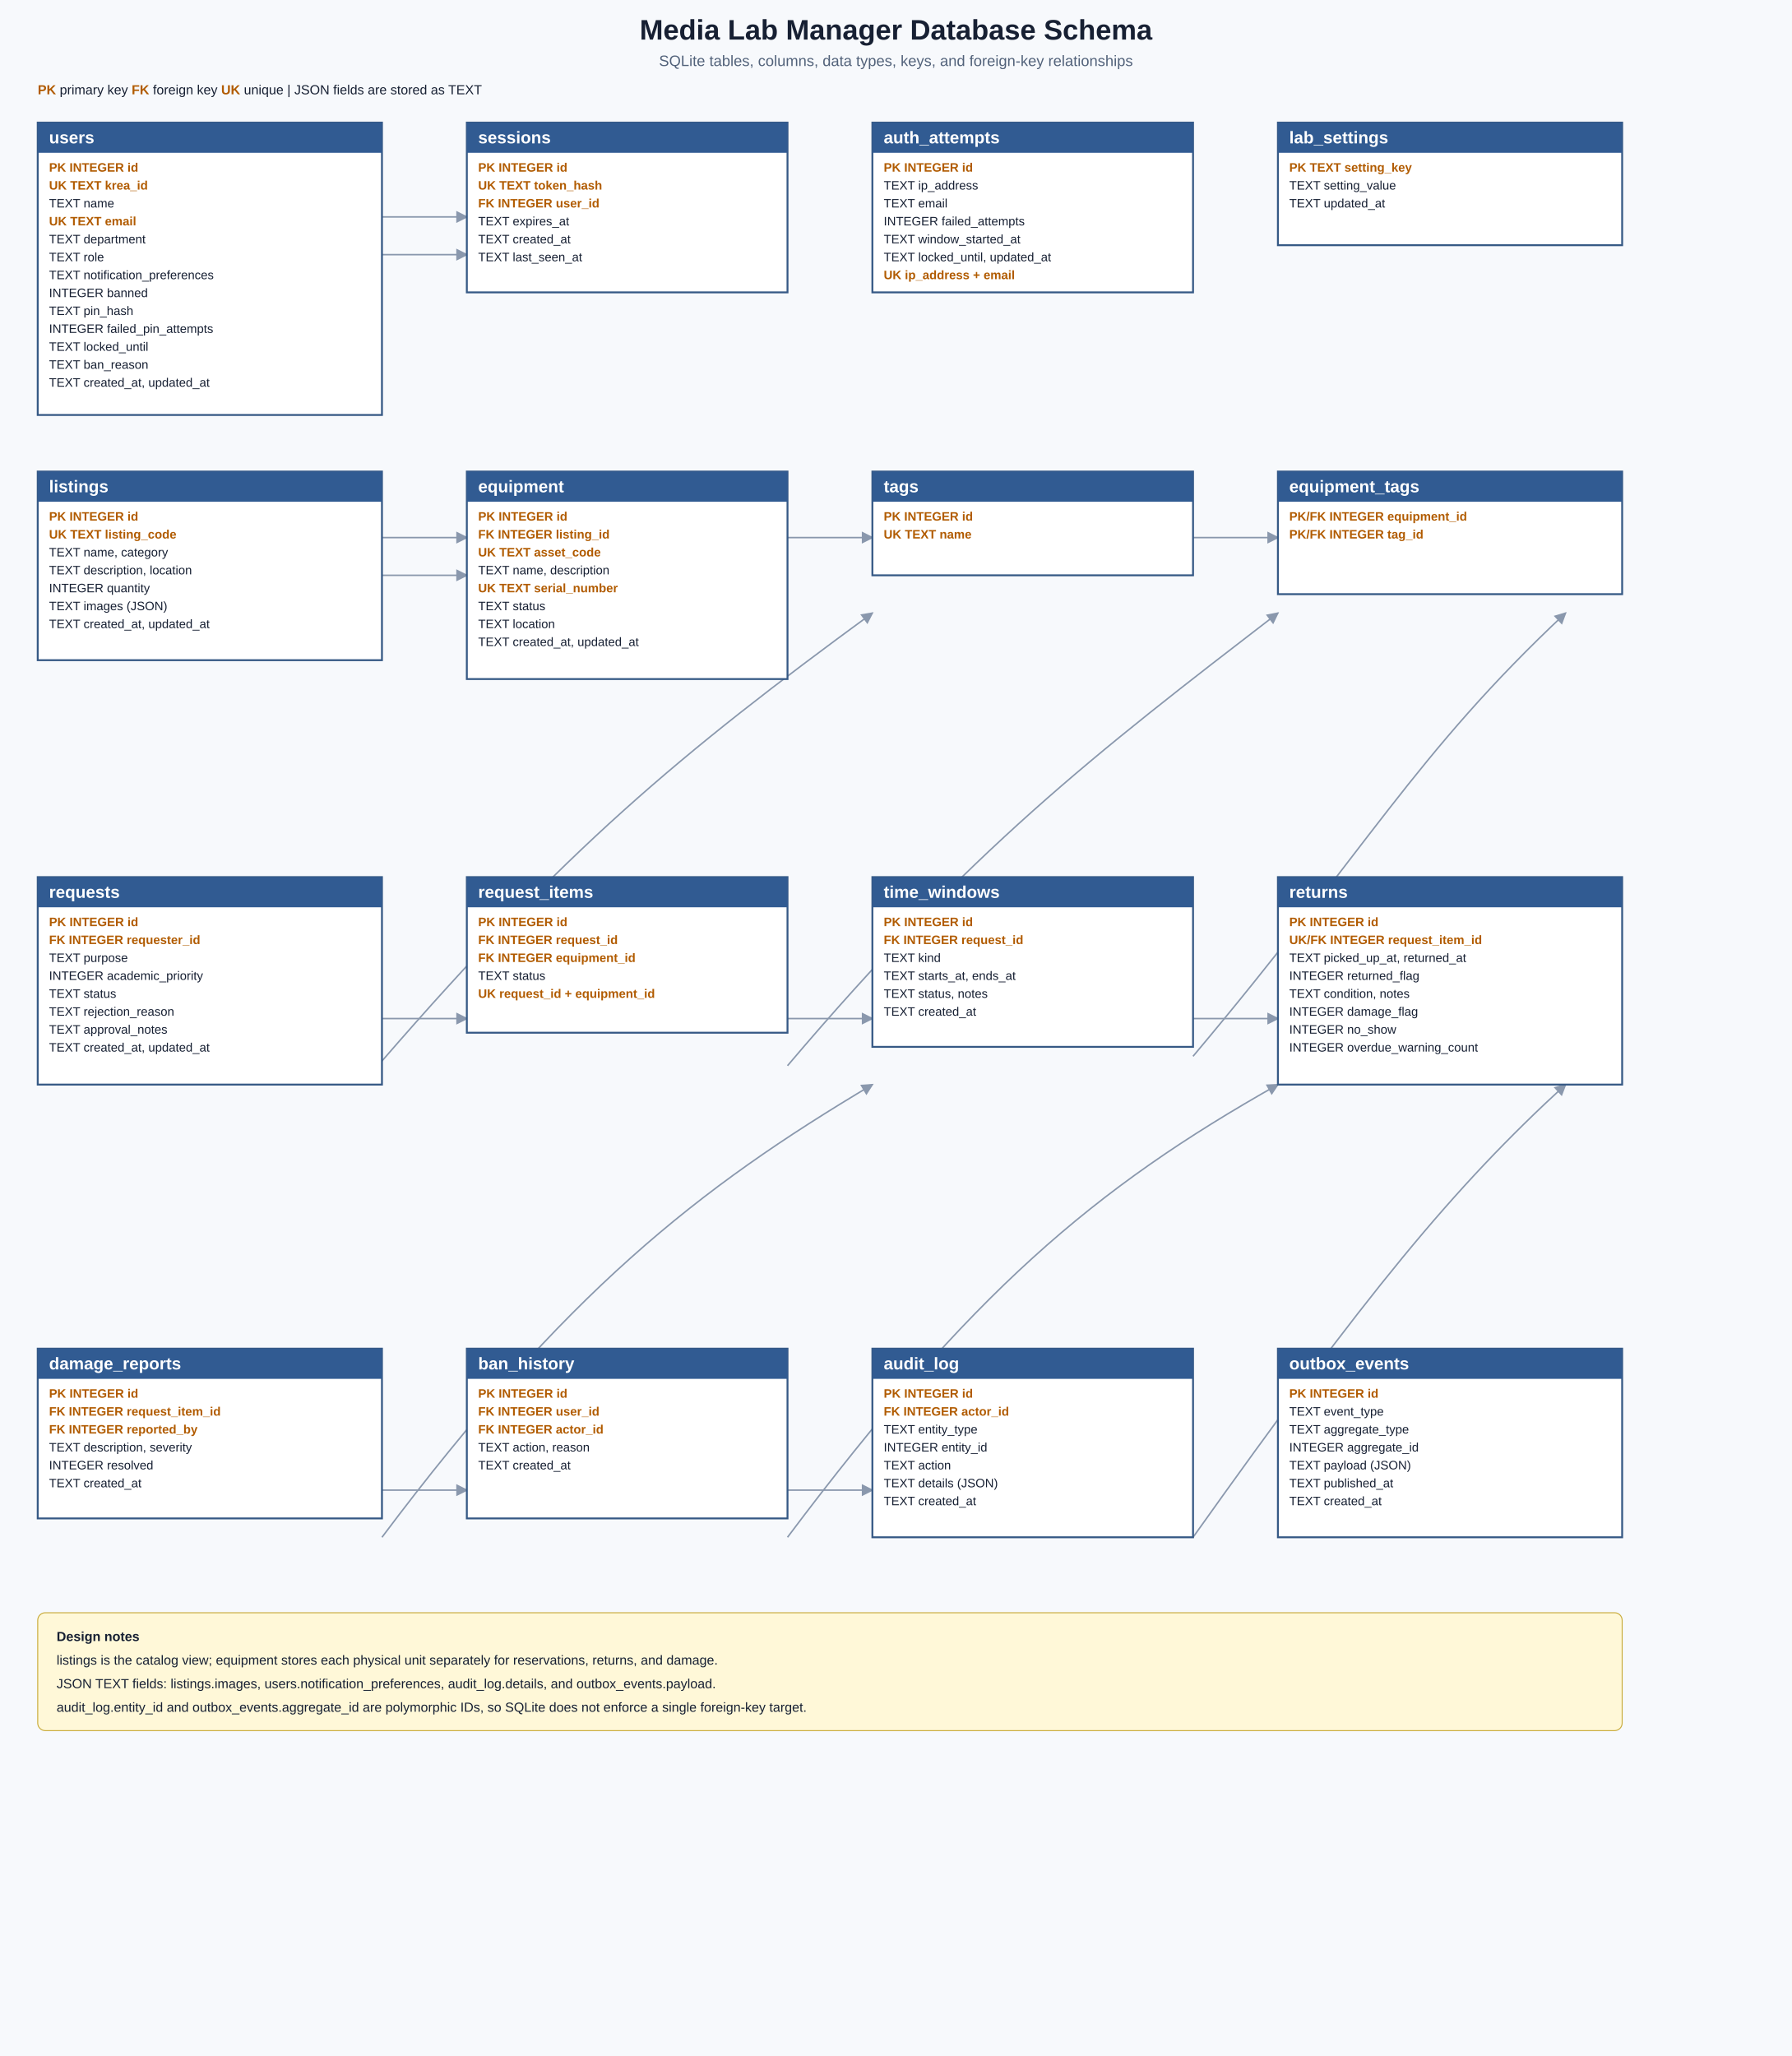
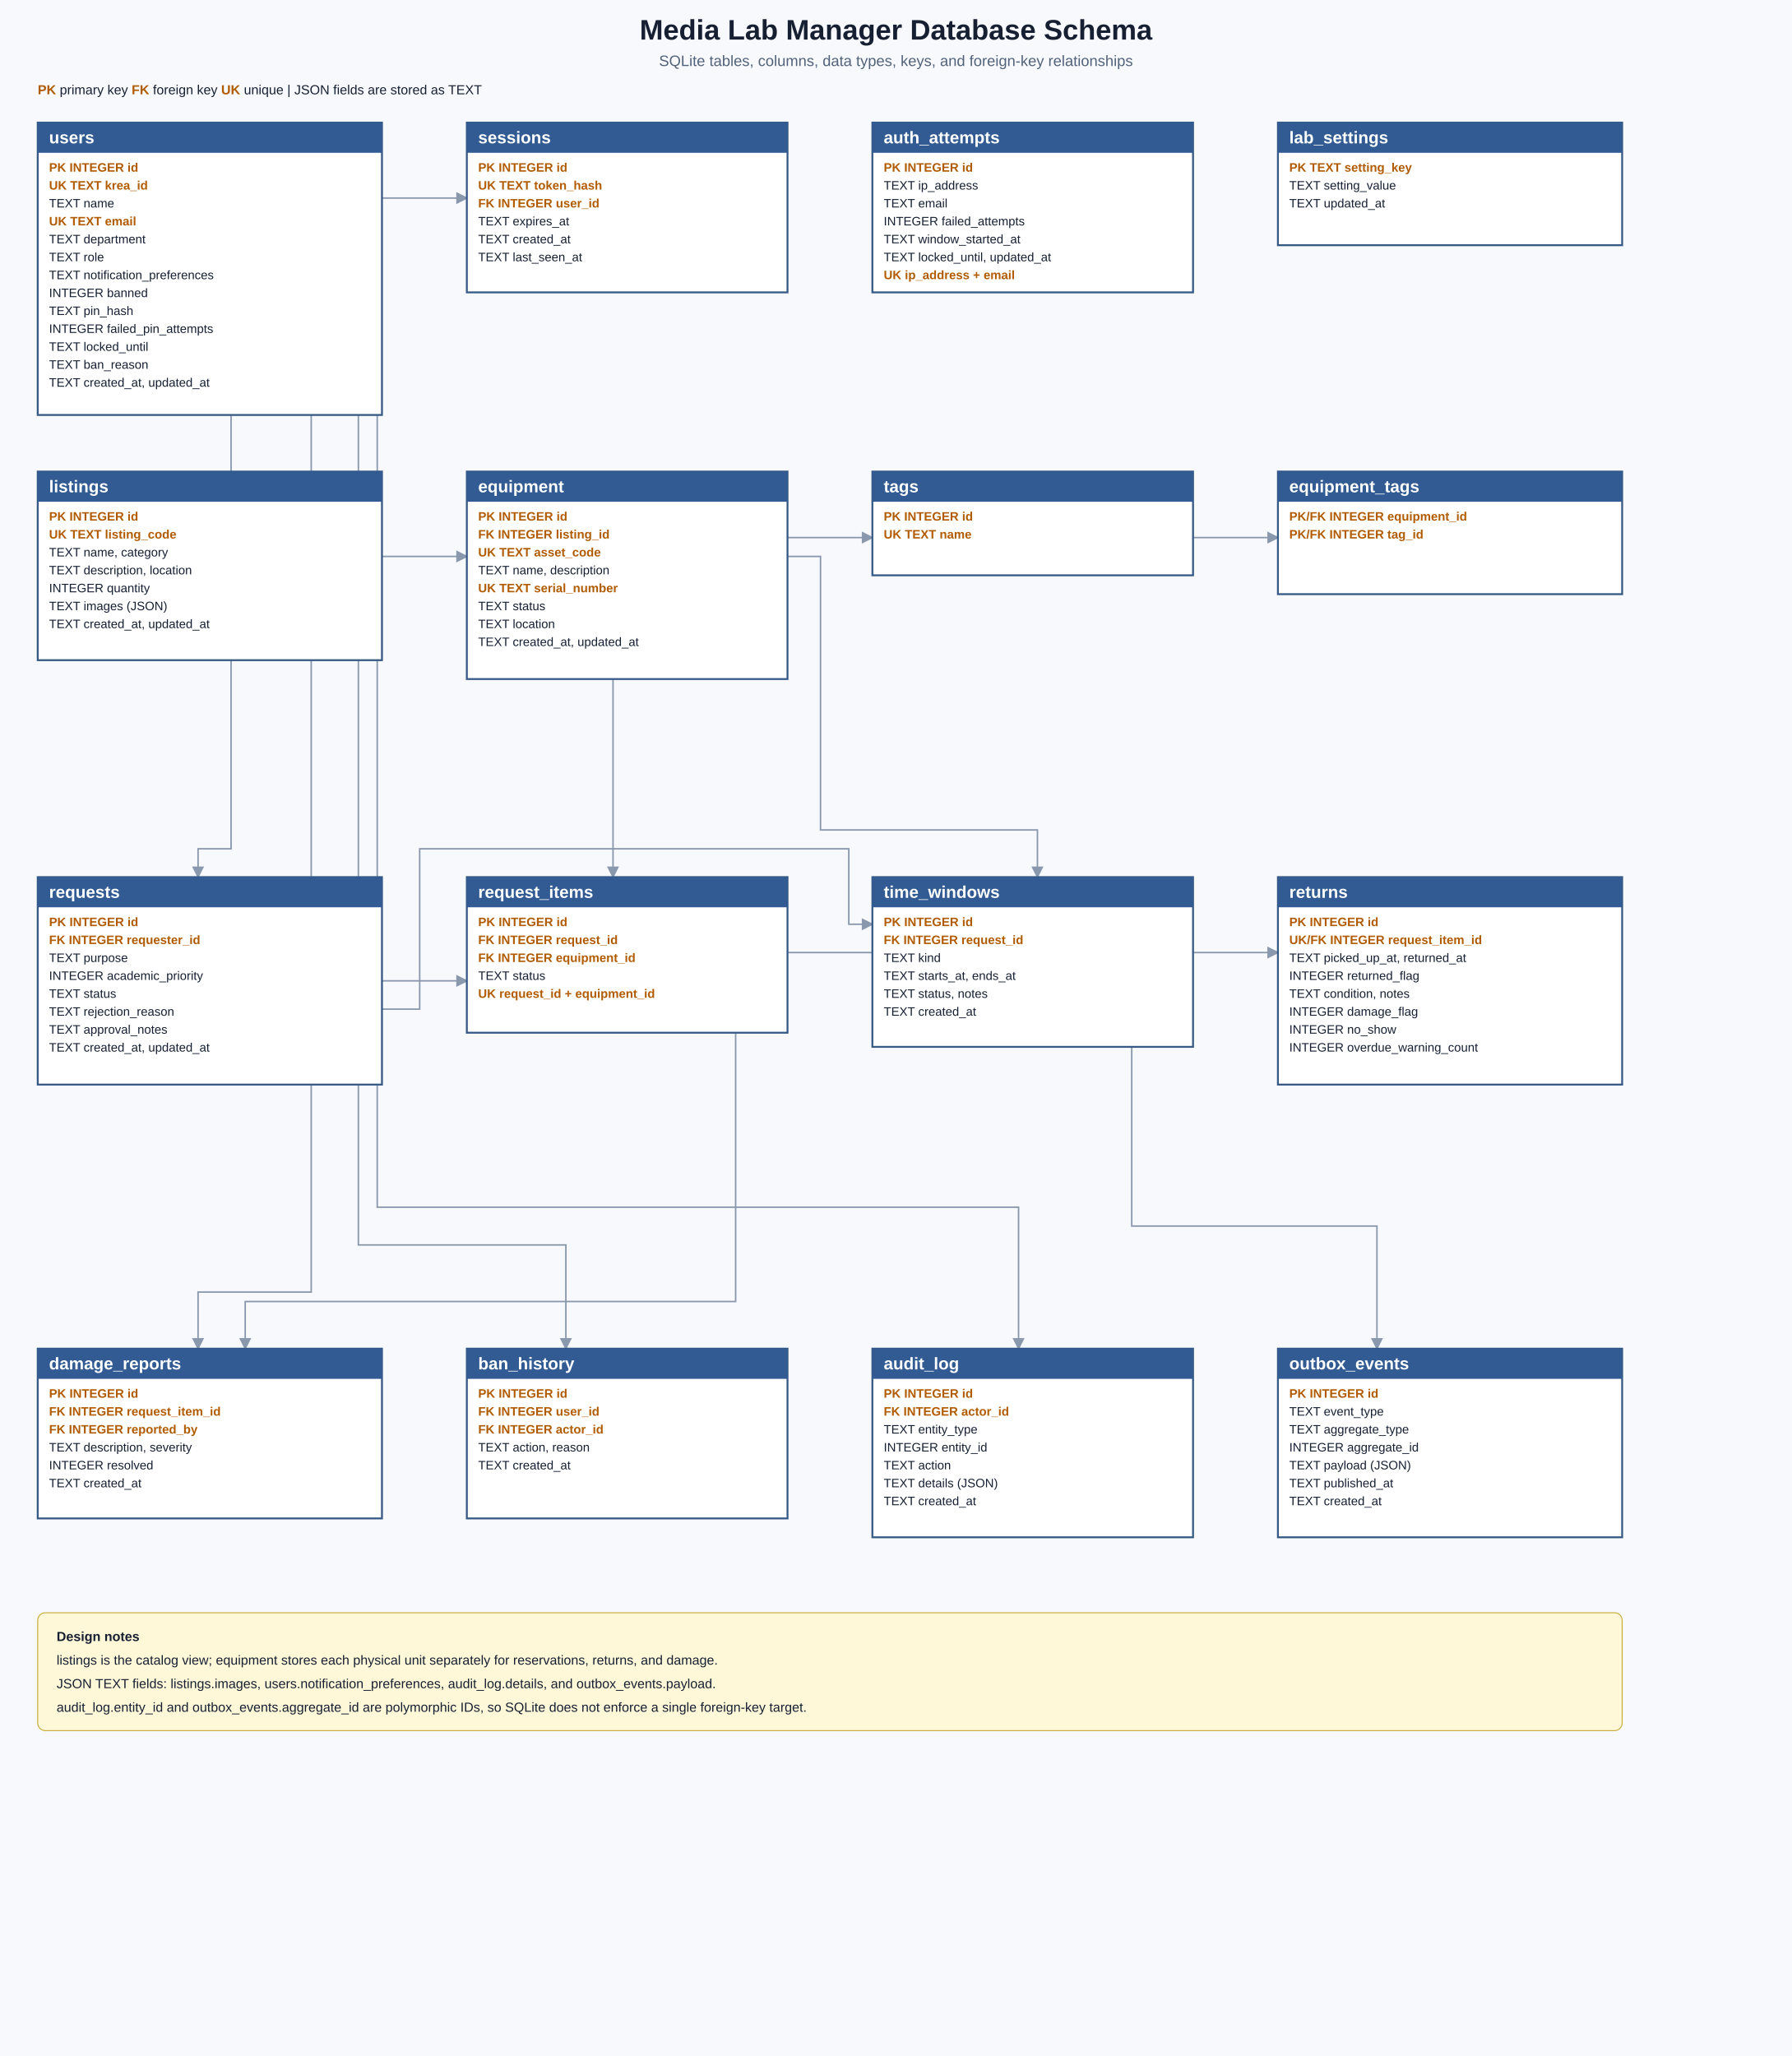
<svg xmlns="http://www.w3.org/2000/svg" width="1900" height="2180" viewBox="0 0 1900 2180" role="img" aria-labelledby="title description">
  <style>
    text { font-family: Arial, sans-serif; fill: #172033; }
    .title { font-size: 30px; font-weight: bold; }
    .subtitle { font-size: 16px; fill: #52627a; }
    .table { fill: #ffffff; stroke: #365985; stroke-width: 2; }
    .head { fill: #315b92; }
    .head-text { fill: #ffffff; font-size: 18px; font-weight: bold; }
    .col { font-size: 13px; }
    .key { fill: #b15b00; font-weight: bold; }
    .relation { stroke: #8a98ad; stroke-width: 1.6; fill: none; }
    .legend { font-size: 14px; }
  </style>
  <defs>
    <marker id="arrow" markerWidth="8" markerHeight="8" refX="7" refY="4" orient="auto">
      <path d="M0,0 L8,4 L0,8 z" fill="#8a98ad" />
    </marker>
  </defs>
  <rect width="1900" height="2180" fill="#f7f9fc" />
  <text x="950" y="42" text-anchor="middle" class="title">Media Lab Manager Database Schema</text>
  <text x="950" y="70" text-anchor="middle" class="subtitle">SQLite tables, columns, data types, keys, and foreign-key relationships</text>
  <text x="40" y="100" class="legend">
    <tspan class="key">PK</tspan> primary key  <tspan class="key">FK</tspan> foreign key  <tspan class="key">UK</tspan> unique  |  JSON fields are stored as TEXT</text>
  <g class="relation" marker-end="url(#arrow)">
-     <path d="M405 230 L495 230" />
-     <path d="M405 270 L495 270" />
-     <path d="M405 570 L495 570" />
-     <path d="M405 610 L495 610" />
+     <path d="M405 210 L495 210" />
+     <path d="M245 440 L245 900 L210 900 L210 930" />
+     <path d="M330 440 L330 1370 L210 1370 L210 1430" />
+     <path d="M380 440 L380 1320 L600 1320 L600 1430" />
+     <path d="M400 420 L400 1280 L1080 1280 L1080 1430" />
+     <path d="M405 590 L495 590" />
    <path d="M835 570 L925 570" />
    <path d="M1265 570 L1355 570" />
-     <path d="M405 1080 L495 1080" />
-     <path d="M835 1080 L925 1080" />
-     <path d="M1265 1080 L1355 1080" />
-     <path d="M405 1580 L495 1580" />
-     <path d="M835 1580 L925 1580" />
-     <path d="M405 1125 C600 900 720 800 925 650" />
-     <path d="M835 1130 C1030 900 1160 800 1355 650" />
-     <path d="M1265 1120 C1450 900 1500 800 1660 650" />
-     <path d="M405 1630 C600 1370 740 1260 925 1150" />
-     <path d="M835 1630 C1030 1370 1160 1260 1355 1150" />
-     <path d="M1265 1630 C1450 1370 1540 1260 1660 1150" />
+     <path d="M405 1040 L495 1040" />
+     <path d="M835 590 L870 590 L870 880 L1100 880 L1100 930" />
+     <path d="M650 720 L650 930" />
+     <path d="M835 1010 L1355 1010" />
+     <path d="M780 1095 L780 1380 L260 1380 L260 1430" />
+     <path d="M405 1070 L445 1070 L445 900 L900 900 L900 980 L925 980" />
+     <path d="M1200 1110 L1200 1300 L1460 1300 L1460 1430" />
  </g>
  <g transform="translate(40 130)">
    <rect width="365" height="310" class="table" />
    <rect width="365" height="32" class="head" />
    <text x="12" y="22" class="head-text">users</text>
    <text x="12" y="52" class="col key">PK INTEGER id</text>
    <text x="12" y="71" class="col key">UK TEXT krea_id</text>
    <text x="12" y="90" class="col">TEXT name</text>
    <text x="12" y="109" class="col key">UK TEXT email</text>
    <text x="12" y="128" class="col">TEXT department</text>
    <text x="12" y="147" class="col">TEXT role</text>
    <text x="12" y="166" class="col">TEXT notification_preferences</text>
    <text x="12" y="185" class="col">INTEGER banned</text>
    <text x="12" y="204" class="col">TEXT pin_hash</text>
    <text x="12" y="223" class="col">INTEGER failed_pin_attempts</text>
    <text x="12" y="242" class="col">TEXT locked_until</text>
    <text x="12" y="261" class="col">TEXT ban_reason</text>
    <text x="12" y="280" class="col">TEXT created_at, updated_at</text>
  </g>
  <g transform="translate(495 130)">
    <rect width="340" height="180" class="table" />
    <rect width="340" height="32" class="head" />
    <text x="12" y="22" class="head-text">sessions</text>
    <text x="12" y="52" class="col key">PK INTEGER id</text>
    <text x="12" y="71" class="col key">UK TEXT token_hash</text>
    <text x="12" y="90" class="col key">FK INTEGER user_id</text>
    <text x="12" y="109" class="col">TEXT expires_at</text>
    <text x="12" y="128" class="col">TEXT created_at</text>
    <text x="12" y="147" class="col">TEXT last_seen_at</text>
  </g>
  <g transform="translate(925 130)">
    <rect width="340" height="180" class="table" />
    <rect width="340" height="32" class="head" />
    <text x="12" y="22" class="head-text">auth_attempts</text>
    <text x="12" y="52" class="col key">PK INTEGER id</text>
    <text x="12" y="71" class="col">TEXT ip_address</text>
    <text x="12" y="90" class="col">TEXT email</text>
    <text x="12" y="109" class="col">INTEGER failed_attempts</text>
    <text x="12" y="128" class="col">TEXT window_started_at</text>
    <text x="12" y="147" class="col">TEXT locked_until, updated_at</text>
    <text x="12" y="166" class="col key">UK ip_address + email</text>
  </g>
  <g transform="translate(1355 130)">
    <rect width="365" height="130" class="table" />
    <rect width="365" height="32" class="head" />
    <text x="12" y="22" class="head-text">lab_settings</text>
    <text x="12" y="52" class="col key">PK TEXT setting_key</text>
    <text x="12" y="71" class="col">TEXT setting_value</text>
    <text x="12" y="90" class="col">TEXT updated_at</text>
  </g>
  <g transform="translate(40 500)">
    <rect width="365" height="200" class="table" />
    <rect width="365" height="32" class="head" />
    <text x="12" y="22" class="head-text">listings</text>
    <text x="12" y="52" class="col key">PK INTEGER id</text>
    <text x="12" y="71" class="col key">UK TEXT listing_code</text>
    <text x="12" y="90" class="col">TEXT name, category</text>
    <text x="12" y="109" class="col">TEXT description, location</text>
    <text x="12" y="128" class="col">INTEGER quantity</text>
    <text x="12" y="147" class="col">TEXT images (JSON)</text>
    <text x="12" y="166" class="col">TEXT created_at, updated_at</text>
  </g>
  <g transform="translate(495 500)">
    <rect width="340" height="220" class="table" />
    <rect width="340" height="32" class="head" />
    <text x="12" y="22" class="head-text">equipment</text>
    <text x="12" y="52" class="col key">PK INTEGER id</text>
    <text x="12" y="71" class="col key">FK INTEGER listing_id</text>
    <text x="12" y="90" class="col key">UK TEXT asset_code</text>
    <text x="12" y="109" class="col">TEXT name, description</text>
    <text x="12" y="128" class="col key">UK TEXT serial_number</text>
    <text x="12" y="147" class="col">TEXT status</text>
    <text x="12" y="166" class="col">TEXT location</text>
    <text x="12" y="185" class="col">TEXT created_at, updated_at</text>
  </g>
  <g transform="translate(925 500)">
    <rect width="340" height="110" class="table" />
    <rect width="340" height="32" class="head" />
    <text x="12" y="22" class="head-text">tags</text>
    <text x="12" y="52" class="col key">PK INTEGER id</text>
    <text x="12" y="71" class="col key">UK TEXT name</text>
  </g>
  <g transform="translate(1355 500)">
    <rect width="365" height="130" class="table" />
    <rect width="365" height="32" class="head" />
    <text x="12" y="22" class="head-text">equipment_tags</text>
    <text x="12" y="52" class="col key">PK/FK INTEGER equipment_id</text>
    <text x="12" y="71" class="col key">PK/FK INTEGER tag_id</text>
  </g>
  <g transform="translate(40 930)">
    <rect width="365" height="220" class="table" />
    <rect width="365" height="32" class="head" />
    <text x="12" y="22" class="head-text">requests</text>
    <text x="12" y="52" class="col key">PK INTEGER id</text>
    <text x="12" y="71" class="col key">FK INTEGER requester_id</text>
    <text x="12" y="90" class="col">TEXT purpose</text>
    <text x="12" y="109" class="col">INTEGER academic_priority</text>
    <text x="12" y="128" class="col">TEXT status</text>
    <text x="12" y="147" class="col">TEXT rejection_reason</text>
    <text x="12" y="166" class="col">TEXT approval_notes</text>
    <text x="12" y="185" class="col">TEXT created_at, updated_at</text>
  </g>
  <g transform="translate(495 930)">
    <rect width="340" height="165" class="table" />
    <rect width="340" height="32" class="head" />
    <text x="12" y="22" class="head-text">request_items</text>
    <text x="12" y="52" class="col key">PK INTEGER id</text>
    <text x="12" y="71" class="col key">FK INTEGER request_id</text>
    <text x="12" y="90" class="col key">FK INTEGER equipment_id</text>
    <text x="12" y="109" class="col">TEXT status</text>
    <text x="12" y="128" class="col key">UK request_id + equipment_id</text>
  </g>
  <g transform="translate(925 930)">
    <rect width="340" height="180" class="table" />
    <rect width="340" height="32" class="head" />
    <text x="12" y="22" class="head-text">time_windows</text>
    <text x="12" y="52" class="col key">PK INTEGER id</text>
    <text x="12" y="71" class="col key">FK INTEGER request_id</text>
    <text x="12" y="90" class="col">TEXT kind</text>
    <text x="12" y="109" class="col">TEXT starts_at, ends_at</text>
    <text x="12" y="128" class="col">TEXT status, notes</text>
    <text x="12" y="147" class="col">TEXT created_at</text>
  </g>
  <g transform="translate(1355 930)">
    <rect width="365" height="220" class="table" />
    <rect width="365" height="32" class="head" />
    <text x="12" y="22" class="head-text">returns</text>
    <text x="12" y="52" class="col key">PK INTEGER id</text>
    <text x="12" y="71" class="col key">UK/FK INTEGER request_item_id</text>
    <text x="12" y="90" class="col">TEXT picked_up_at, returned_at</text>
    <text x="12" y="109" class="col">INTEGER returned_flag</text>
    <text x="12" y="128" class="col">TEXT condition, notes</text>
    <text x="12" y="147" class="col">INTEGER damage_flag</text>
    <text x="12" y="166" class="col">INTEGER no_show</text>
    <text x="12" y="185" class="col">INTEGER overdue_warning_count</text>
  </g>
  <g transform="translate(40 1430)">
    <rect width="365" height="180" class="table" />
    <rect width="365" height="32" class="head" />
    <text x="12" y="22" class="head-text">damage_reports</text>
    <text x="12" y="52" class="col key">PK INTEGER id</text>
    <text x="12" y="71" class="col key">FK INTEGER request_item_id</text>
    <text x="12" y="90" class="col key">FK INTEGER reported_by</text>
    <text x="12" y="109" class="col">TEXT description, severity</text>
    <text x="12" y="128" class="col">INTEGER resolved</text>
    <text x="12" y="147" class="col">TEXT created_at</text>
  </g>
  <g transform="translate(495 1430)">
    <rect width="340" height="180" class="table" />
    <rect width="340" height="32" class="head" />
    <text x="12" y="22" class="head-text">ban_history</text>
    <text x="12" y="52" class="col key">PK INTEGER id</text>
    <text x="12" y="71" class="col key">FK INTEGER user_id</text>
    <text x="12" y="90" class="col key">FK INTEGER actor_id</text>
    <text x="12" y="109" class="col">TEXT action, reason</text>
    <text x="12" y="128" class="col">TEXT created_at</text>
  </g>
  <g transform="translate(925 1430)">
    <rect width="340" height="200" class="table" />
    <rect width="340" height="32" class="head" />
    <text x="12" y="22" class="head-text">audit_log</text>
    <text x="12" y="52" class="col key">PK INTEGER id</text>
    <text x="12" y="71" class="col key">FK INTEGER actor_id</text>
    <text x="12" y="90" class="col">TEXT entity_type</text>
    <text x="12" y="109" class="col">INTEGER entity_id</text>
    <text x="12" y="128" class="col">TEXT action</text>
    <text x="12" y="147" class="col">TEXT details (JSON)</text>
    <text x="12" y="166" class="col">TEXT created_at</text>
  </g>
  <g transform="translate(1355 1430)">
    <rect width="365" height="200" class="table" />
    <rect width="365" height="32" class="head" />
    <text x="12" y="22" class="head-text">outbox_events</text>
    <text x="12" y="52" class="col key">PK INTEGER id</text>
    <text x="12" y="71" class="col">TEXT event_type</text>
    <text x="12" y="90" class="col">TEXT aggregate_type</text>
    <text x="12" y="109" class="col">INTEGER aggregate_id</text>
    <text x="12" y="128" class="col">TEXT payload (JSON)</text>
    <text x="12" y="147" class="col">TEXT published_at</text>
    <text x="12" y="166" class="col">TEXT created_at</text>
  </g>
  <rect x="40" y="1710" width="1680" height="125" rx="8" fill="#fff8d8" stroke="#c7a936" />
  <text x="60" y="1740" class="legend" font-weight="bold">Design notes</text>
  <text x="60" y="1765" class="legend">listings is the catalog view; equipment stores each physical unit separately for reservations, returns, and damage.</text>
  <text x="60" y="1790" class="legend">JSON TEXT fields: listings.images, users.notification_preferences, audit_log.details, and outbox_events.payload.</text>
  <text x="60" y="1815" class="legend">audit_log.entity_id and outbox_events.aggregate_id are polymorphic IDs, so SQLite does not enforce a single foreign-key target.</text>
</svg>
